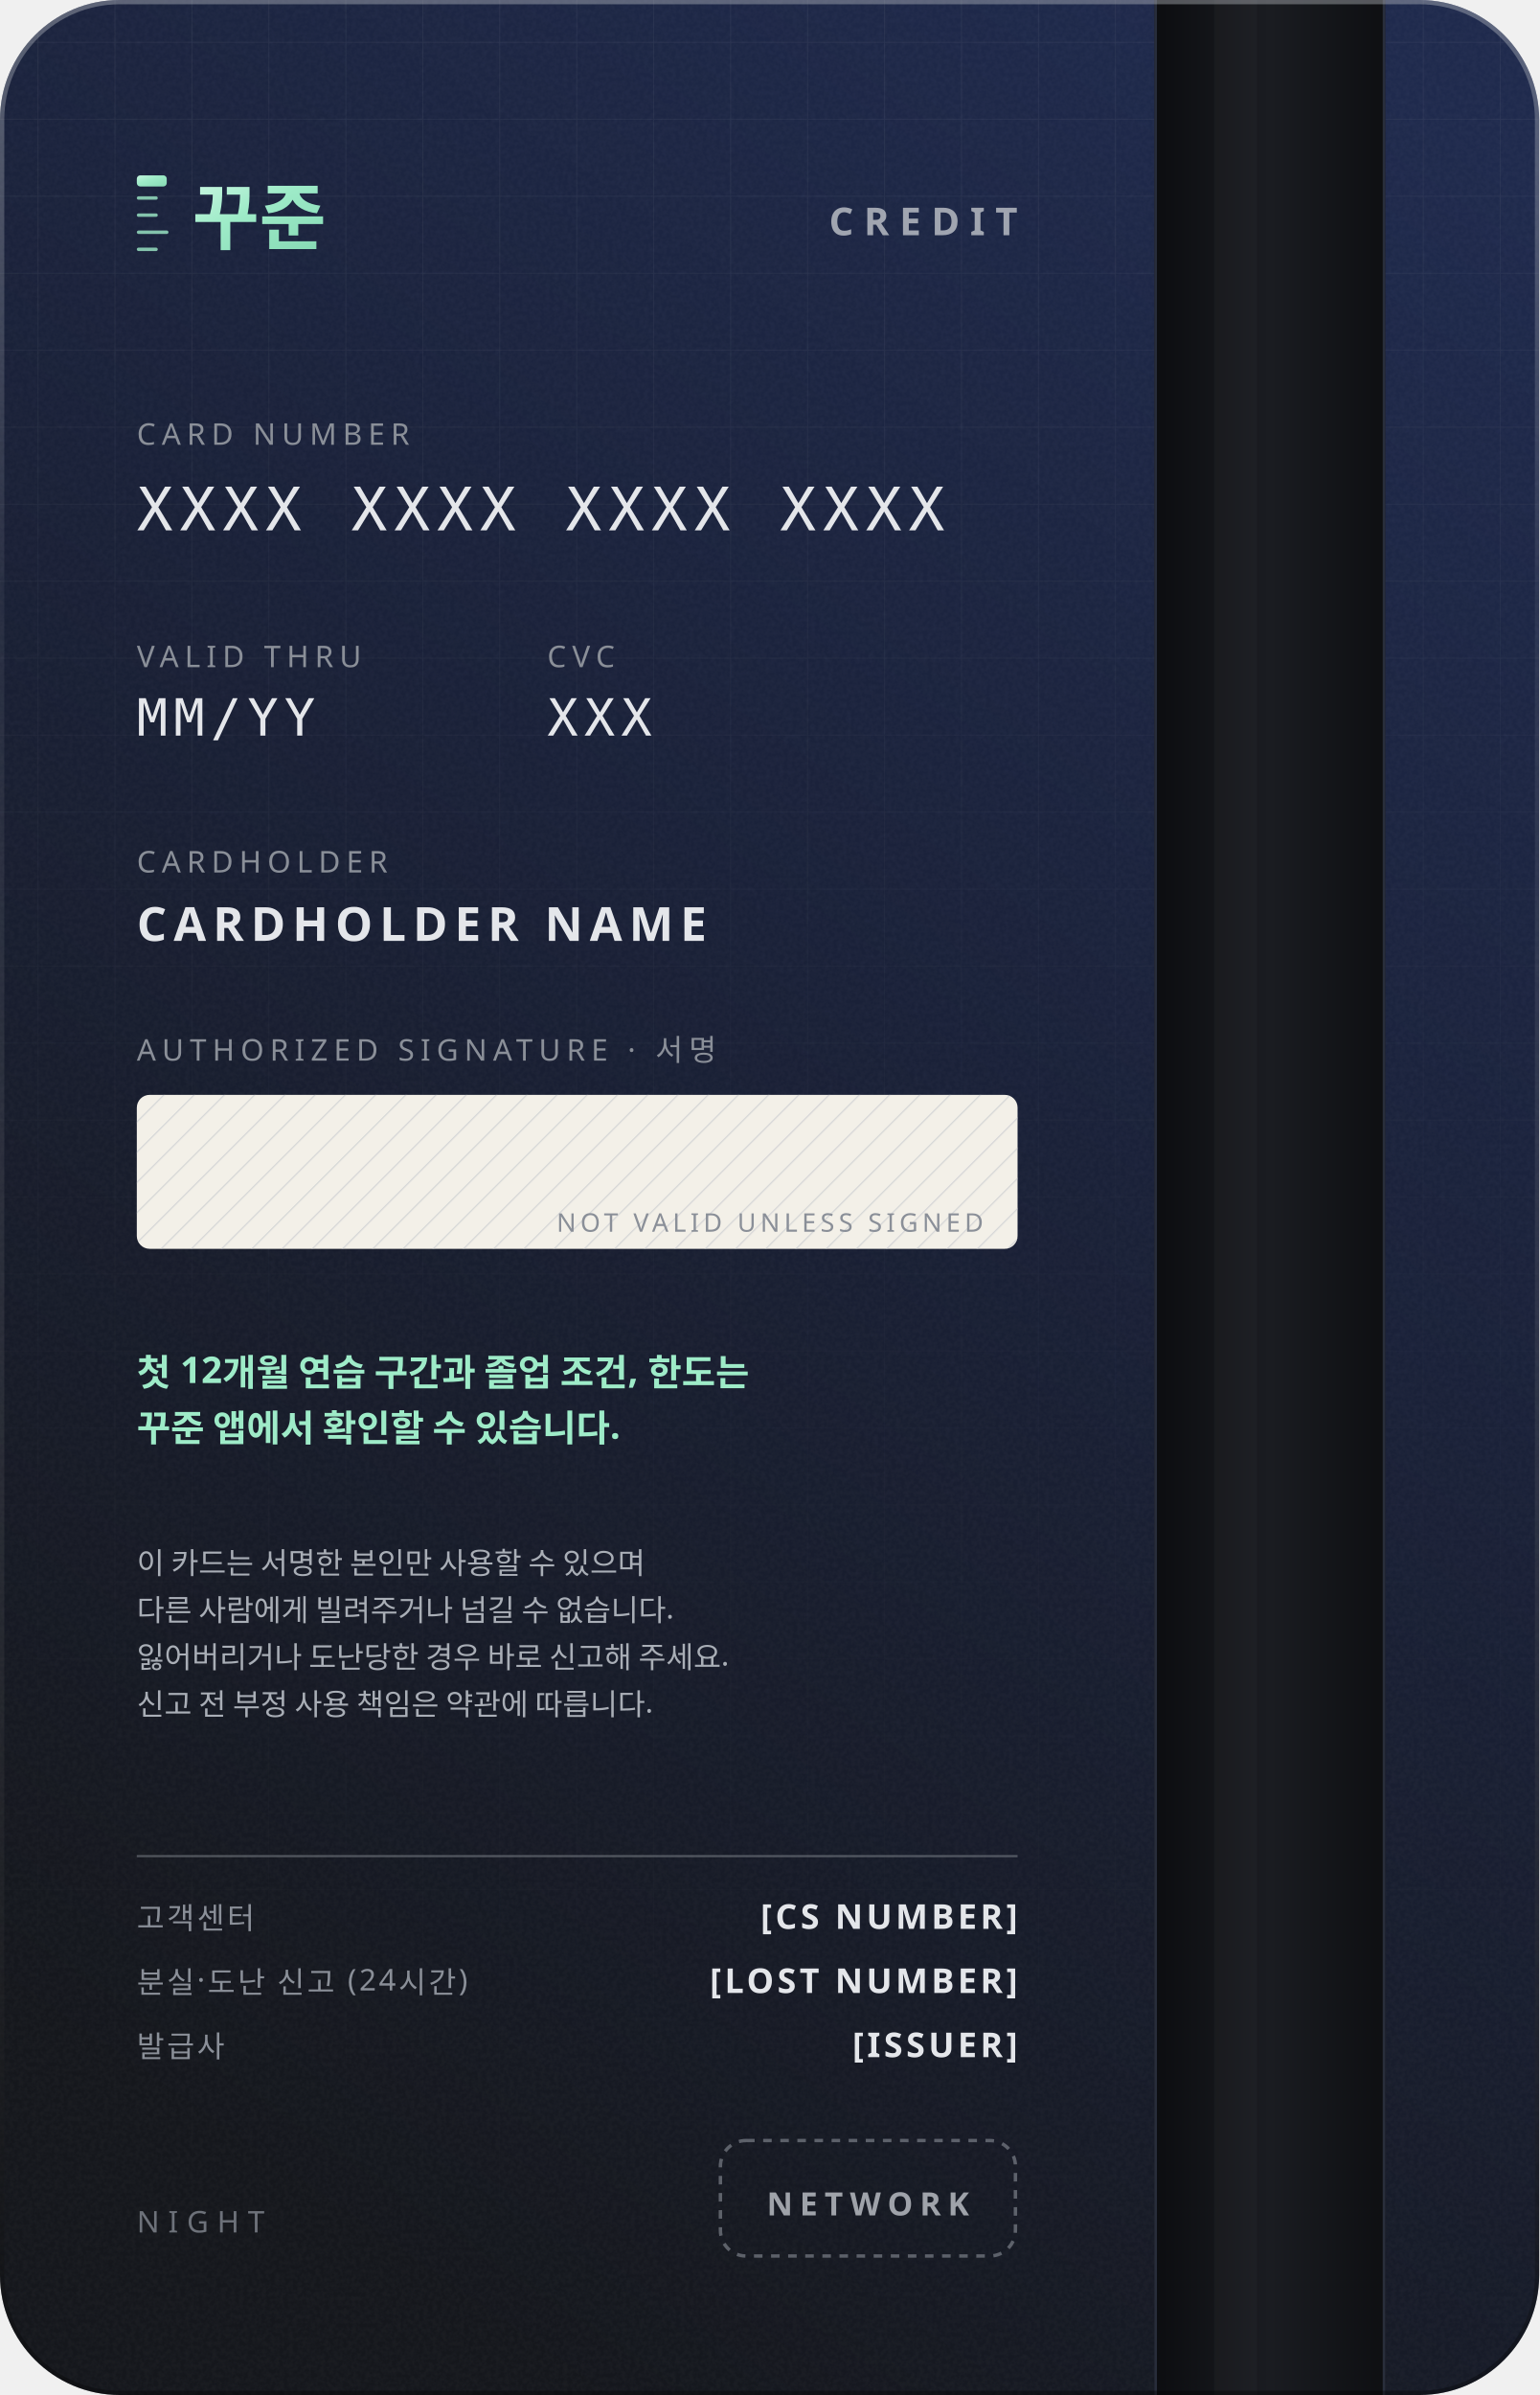
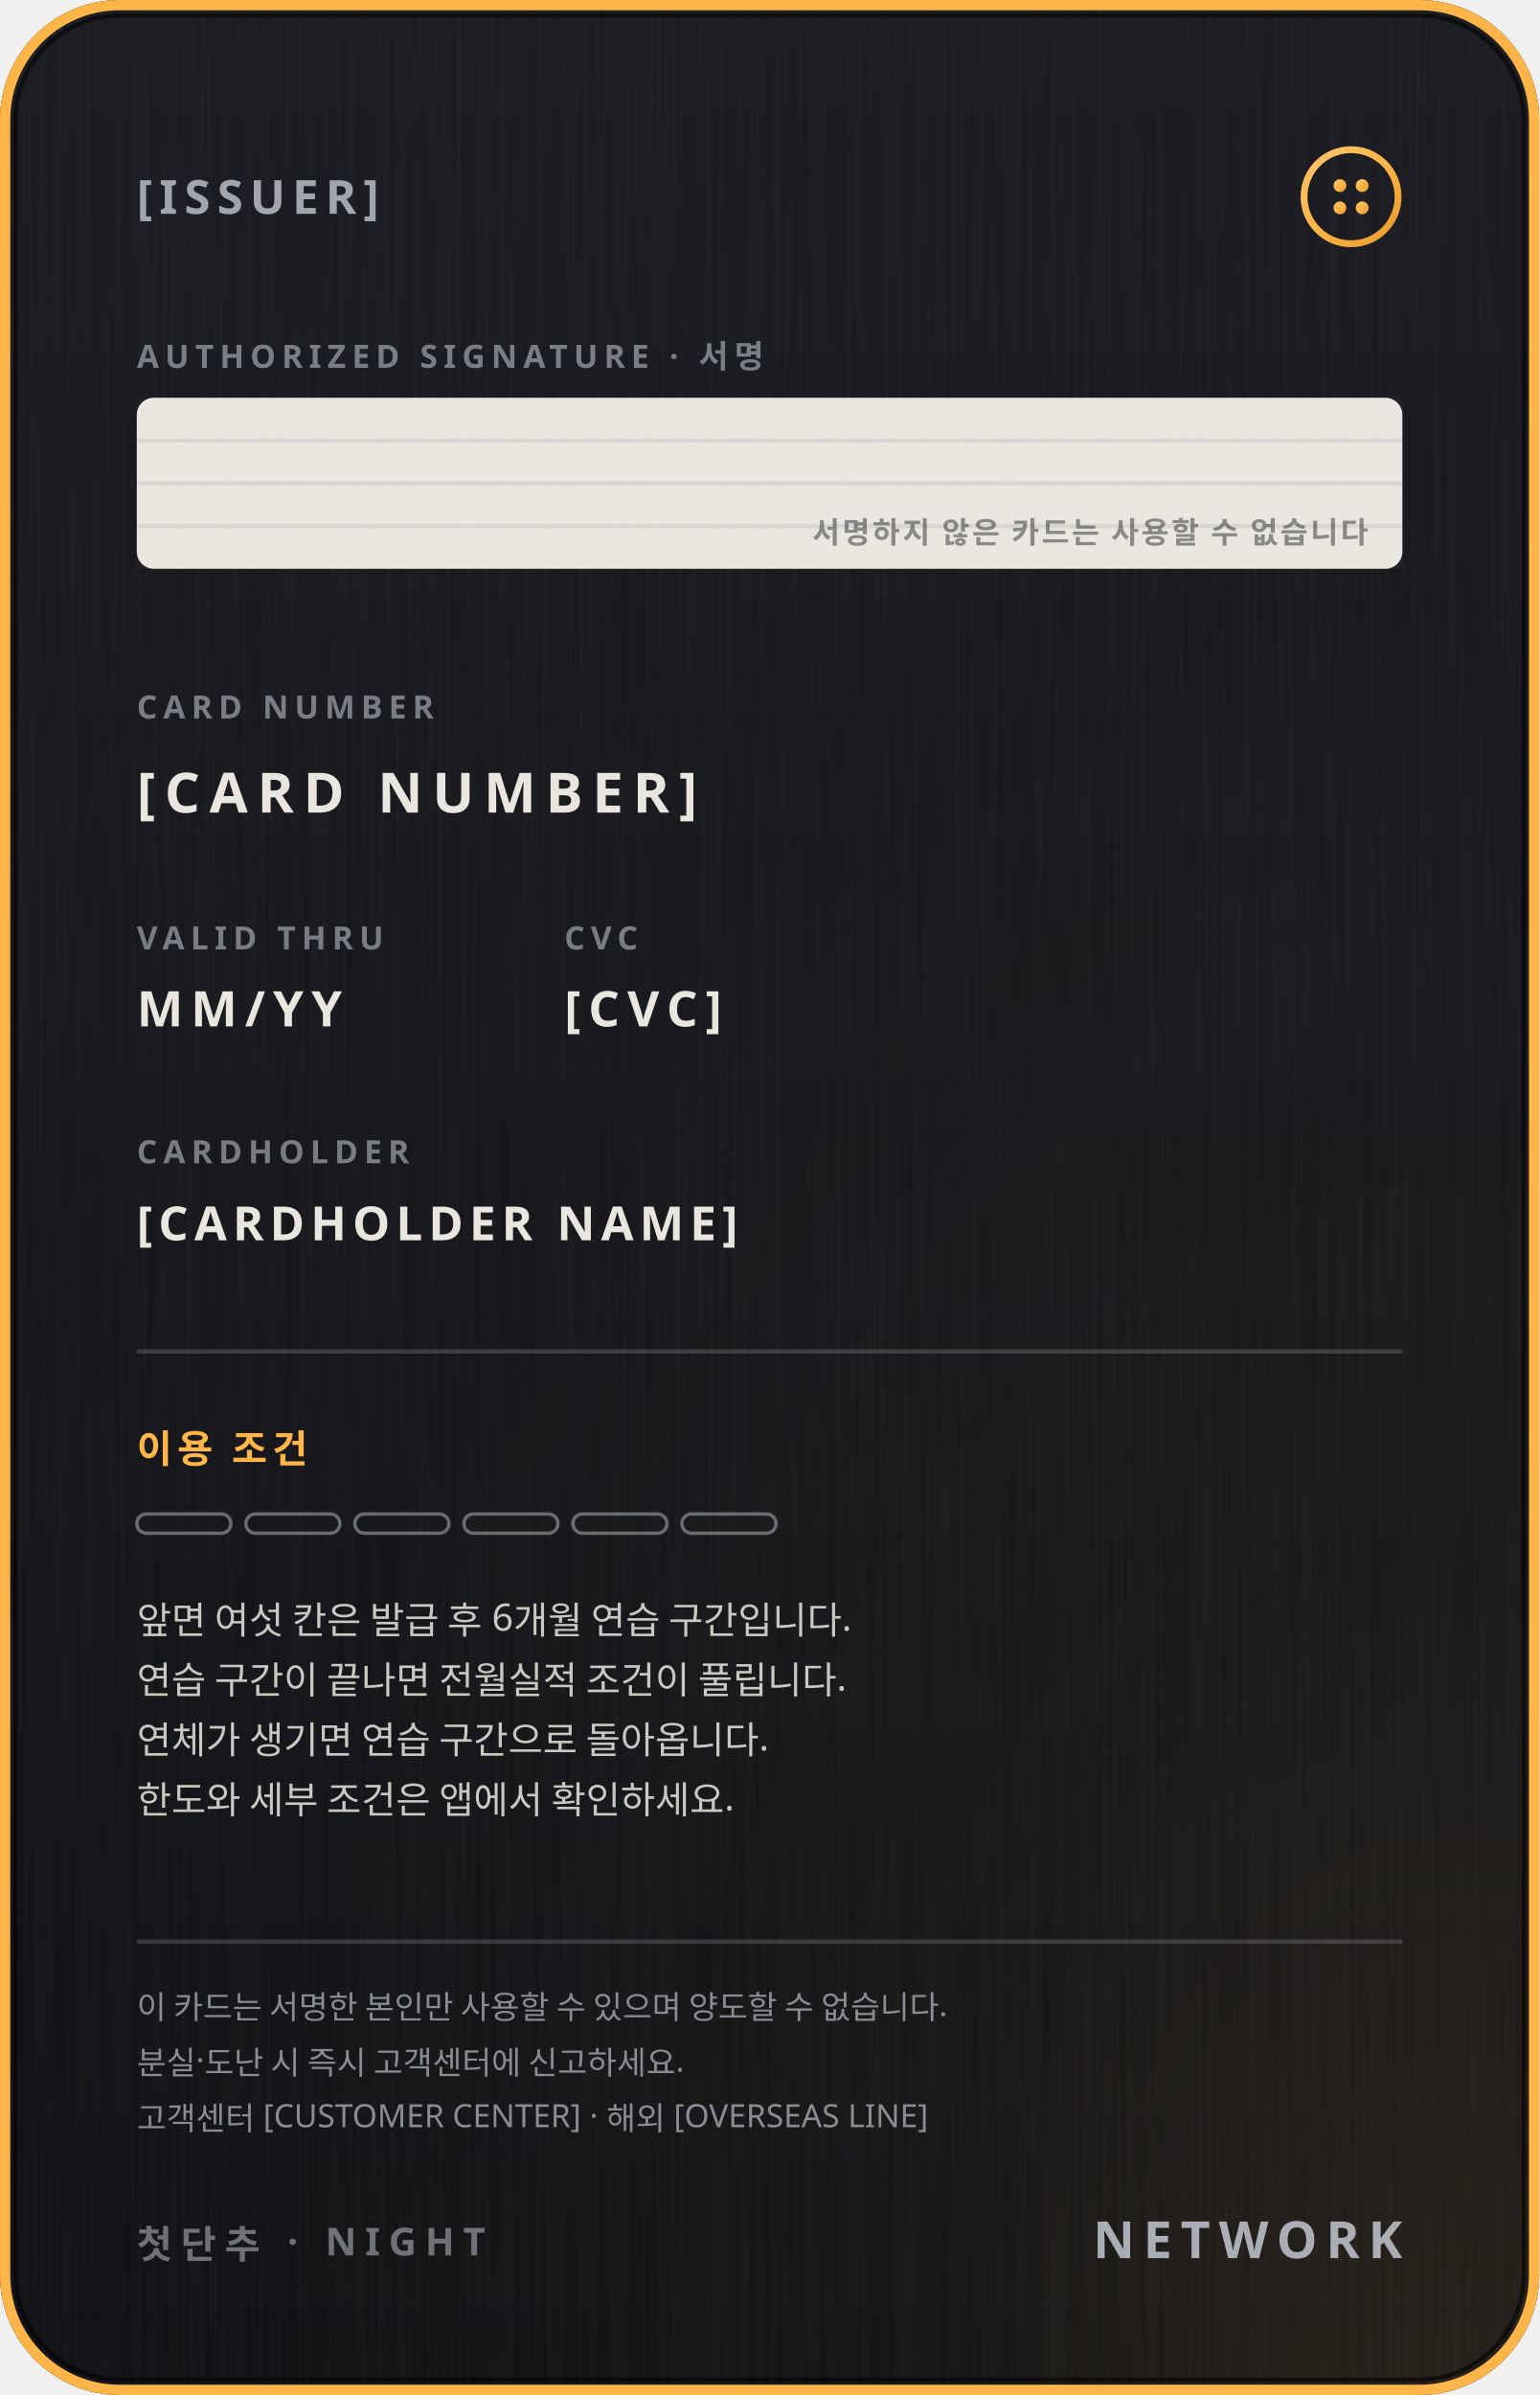
<svg xmlns="http://www.w3.org/2000/svg" viewBox="0 0 360 560" width="360" height="560">
  <defs>
+     <linearGradient id="base" x1="0" y1="0" x2="0" y2="1">
+       <stop offset="0" stop-color="#17191E" />
+       <stop offset="0.6" stop-color="#121317" />
+       <stop offset="1" stop-color="#0D0E11" />
+     </linearGradient>
+     <filter id="brush" x="0" y="0" width="100%" height="100%">
+       <feTurbulence type="fractalNoise" baseFrequency="0.9 0.012" numOctaves="2" seed="11" result="n" />
+       <feColorMatrix in="n" type="matrix" values="0 0 0 0 1  0 0 0 0 1  0 0 0 0 1  0 0 0 0.05 0" />
+     </filter>
+     <radialGradient id="lamp" cx="0.95" cy="1.02" r="0.8" gradientUnits="objectBoundingBox">
+       <stop offset="0" stop-color="#FFB547" stop-opacity="0.09" />
+       <stop offset="0.5" stop-color="#FFB547" stop-opacity="0.02" />
+       <stop offset="1" stop-color="#FFB547" stop-opacity="0" />
+     </radialGradient>
+     <linearGradient id="foil" x1="0" y1="0" x2="1" y2="1">
+       <stop offset="0" stop-color="#FFC56E" />
+       <stop offset="0.5" stop-color="#FFB547" />
+       <stop offset="1" stop-color="#E89A2C" />
+     </linearGradient>
+     <filter id="sigtex" x="0" y="0" width="100%" height="100%">
+       <feTurbulence type="fractalNoise" baseFrequency="1.4" numOctaves="1" seed="3" result="n" />
+       <feColorMatrix in="n" type="matrix" values="0 0 0 0 1  0 0 0 0 1  0 0 0 0 1  0 0 0 0.05 0" />
+     </filter>
    <clipPath id="card">
      <rect x="0" y="0" width="360" height="560" rx="28" />
    </clipPath>
-     <linearGradient id="base" x1="0.82" y1="0" x2="0.38" y2="1">
-       <stop offset="0" stop-color="#1F2A4D" />
-       <stop offset="0.45" stop-color="#1A2138" />
-       <stop offset="1" stop-color="#15171C" />
-     </linearGradient>
-     <pattern id="grid" width="18" height="18" patternUnits="userSpaceOnUse" x="9" y="10">
-       <path d="M18 0 V18 M0 18 H18" fill="none" stroke="#8A8F98" stroke-width="0.4" />
-     </pattern>
-     <linearGradient id="gridFade" x1="0" y1="0" x2="0" y2="1">
-       <stop offset="0" stop-color="#fff" stop-opacity="0.5" />
-       <stop offset="0.5" stop-color="#fff" stop-opacity="0.15" />
-       <stop offset="1" stop-color="#fff" stop-opacity="0" />
-     </linearGradient>
-     <mask id="gridMask">
-       <rect width="360" height="560" fill="url(#gridFade)" />
-     </mask>
-     <filter id="grain" x="0" y="0" width="100%" height="100%">
-       <feTurbulence type="fractalNoise" baseFrequency="0.95" numOctaves="2" seed="11" result="n" />
-       <feColorMatrix in="n" type="matrix" values="0 0 0 0 0.85  0 0 0 0 0.88  0 0 0 0 0.95  0 0 0 0.55 -0.18" />
-     </filter>
-     <linearGradient id="rim" x1="0" y1="0" x2="0" y2="1">
-       <stop offset="0" stop-color="#C0C4CA" stop-opacity="0.4" />
-       <stop offset="0.25" stop-color="#C0C4CA" stop-opacity="0.08" />
-       <stop offset="1" stop-color="#000" stop-opacity="0.35" />
-     </linearGradient>
-     <linearGradient id="stripe" x1="0" y1="0" x2="1" y2="0">
-       <stop offset="0" stop-color="#0C0D10" />
-       <stop offset="0.5" stop-color="#1A1C21" />
-       <stop offset="1" stop-color="#0E0F12" />
-     </linearGradient>
-     <pattern id="hatch" width="5" height="5" patternUnits="userSpaceOnUse" patternTransform="rotate(45)">
-       <path d="M0 0 V5" stroke="#C0C4CA" stroke-width="0.6" />
-     </pattern>
-     <linearGradient id="foil" x1="0" y1="0" x2="1" y2="1">
-       <stop offset="0" stop-color="#C4F5DE" />
-       <stop offset="0.4" stop-color="#9EEBC8" />
-       <stop offset="1" stop-color="#86D9B4" />
-     </linearGradient>
  </defs>
  <g clip-path="url(#card)">
    <rect width="360" height="560" fill="url(#base)" />
-     <g mask="url(#gridMask)" opacity="0.22">
-       <rect width="360" height="560" fill="url(#grid)" />
+     <rect width="360" height="560" filter="url(#brush)" />
+     <rect width="360" height="560" fill="url(#lamp)" />
+   </g>
+   <rect x="1.2" y="1.2" width="357.6" height="557.6" rx="26.8" fill="none" stroke="#FFB547" stroke-width="2.4" />
+   <rect x="3.6" y="3.6" width="352.8" height="552.8" rx="24.6" fill="none" stroke="#000" stroke-opacity="0.55" stroke-width="1" />
+   <g font-family="Pretendard Variable, Pretendard, Apple SD Gothic Neo, Noto Sans KR, sans-serif">
+     <text x="32" y="50" font-size="11" font-weight="600" letter-spacing="1.6" fill="#B9BEC6" fill-opacity="0.85">[ISSUER]</text>
+     <g transform="translate(316 46)">
+       <circle r="11" fill="none" stroke="url(#foil)" stroke-width="1.6" />
+       <g fill="url(#foil)">
+         <circle cx="-2.6" cy="-2.6" r="1.5" />
+         <circle cx="2.6" cy="-2.6" r="1.5" />
+         <circle cx="-2.6" cy="2.6" r="1.5" />
+         <circle cx="2.6" cy="2.6" r="1.5" />
+       </g>
    </g>
-     <rect width="360" height="560" filter="url(#grain)" opacity="0.10" />
-     <rect x="270" y="0" width="54" height="560" fill="url(#stripe)" />
-     <rect x="270" y="0" width="0.6" height="560" fill="#3A4256" opacity="0.6" />
-     <rect x="284" y="0" width="10" height="560" fill="#fff" opacity="0.025" />
-     <rect x="323.4" y="0" width="0.6" height="560" fill="#3A4256" opacity="0.6" />
+     <text x="32" y="86" font-size="7.5" font-weight="600" letter-spacing="1.4" fill="#B9BEC6" fill-opacity="0.6">AUTHORIZED SIGNATURE · 서명</text>
+     <rect x="32" y="93" width="296" height="40" rx="4" fill="#E9E6DF" />
+     <rect x="32" y="93" width="296" height="40" rx="4" filter="url(#sigtex)" />
+     <g stroke="#16181D" stroke-opacity="0.08" stroke-width="1">
+       <line x1="32" y1="103" x2="328" y2="103" />
+       <line x1="32" y1="113" x2="328" y2="113" />
+       <line x1="32" y1="123" x2="328" y2="123" />
+     </g>
+     <text x="320" y="127" text-anchor="end" font-size="7" font-weight="600" letter-spacing="0.6" fill="#16181D" fill-opacity="0.45">서명하지 않은 카드는 사용할 수 없습니다</text>
+     <text x="32" y="168" font-size="7.5" font-weight="600" letter-spacing="1.4" fill="#B9BEC6" fill-opacity="0.6">CARD NUMBER</text>
+     <text x="32" y="190" font-size="13" font-weight="600" letter-spacing="2.2" fill="#E9E6DF">[CARD NUMBER]</text>
+     <text x="32" y="222" font-size="7.5" font-weight="600" letter-spacing="1.4" fill="#B9BEC6" fill-opacity="0.6">VALID THRU</text>
+     <text x="32" y="240" font-size="11.5" font-weight="600" letter-spacing="1.8" fill="#E9E6DF">MM/YY</text>
+     <text x="132" y="222" font-size="7.5" font-weight="600" letter-spacing="1.4" fill="#B9BEC6" fill-opacity="0.6">CVC</text>
+     <text x="132" y="240" font-size="11.5" font-weight="600" letter-spacing="1.8" fill="#E9E6DF">[CVC]</text>
+     <text x="32" y="272" font-size="7.5" font-weight="600" letter-spacing="1.4" fill="#B9BEC6" fill-opacity="0.6">CARDHOLDER</text>
+     <text x="32" y="290" font-size="11" font-weight="600" letter-spacing="1.4" fill="#E9E6DF">[CARDHOLDER NAME]</text>
+     <line x1="32" y1="316" x2="328" y2="316" stroke="#B9BEC6" stroke-opacity="0.22" stroke-width="1" />
+     <text x="32" y="342" font-size="9" font-weight="700" letter-spacing="1.2" fill="#FFB547">이용 조건</text>
+     <g transform="translate(32 354)" fill="none" stroke="#B9BEC6" stroke-opacity="0.5" stroke-width="0.8">
+       <rect x="0" y="0" width="22" height="4.5" rx="2.25" />
+       <rect x="25.5" y="0" width="22" height="4.5" rx="2.25" />
+       <rect x="51" y="0" width="22" height="4.5" rx="2.25" />
+       <rect x="76.5" y="0" width="22" height="4.5" rx="2.25" />
+       <rect x="102" y="0" width="22" height="4.5" rx="2.25" />
+       <rect x="127.5" y="0" width="22" height="4.5" rx="2.25" />
+     </g>
+     <g font-size="8.8" font-weight="500" fill="#E9E6DF" fill-opacity="0.85">
+       <text x="32" y="382">앞면 여섯 칸은 발급 후 6개월 연습 구간입니다.</text>
+       <text x="32" y="396">연습 구간이 끝나면 전월실적 조건이 풀립니다.</text>
+       <text x="32" y="410">연체가 생기면 연습 구간으로 돌아옵니다.</text>
+       <text x="32" y="424">한도와 세부 조건은 앱에서 확인하세요.</text>
+     </g>
+     <line x1="32" y1="454" x2="328" y2="454" stroke="#B9BEC6" stroke-opacity="0.22" stroke-width="1" />
+     <g font-size="7.5" font-weight="500" fill="#B9BEC6" fill-opacity="0.7">
+       <text x="32" y="472">이 카드는 서명한 본인만 사용할 수 있으며 양도할 수 없습니다.</text>
+       <text x="32" y="485">분실·도난 시 즉시 고객센터에 신고하세요.</text>
+       <text x="32" y="498">고객센터 [CUSTOMER CENTER] · 해외 [OVERSEAS LINE]</text>
+     </g>
+     <text x="32" y="528" font-size="9" font-weight="600" letter-spacing="2" fill="#B9BEC6" fill-opacity="0.55">첫단추 · NIGHT</text>
+     <text x="328" y="528" text-anchor="end" font-size="12" font-weight="800" letter-spacing="2" fill="#B9BEC6" fill-opacity="0.9">NETWORK</text>
  </g>
-   <g font-family="Pretendard Variable, Pretendard, Apple SD Gothic Neo, Noto Sans KR, sans-serif">
-     <g transform="translate(32 40)">
-       <g transform="translate(0 1)" stroke-linecap="round">
-         <rect x="0" y="0" width="7" height="2.6" rx="0.8" fill="url(#foil)" />
-         <path d="M0.4 5.3 H4.5 M0.4 9.3 H4.5 M0.4 13.3 H7 M0.4 17.3 H4.5" stroke="#9EEBC8" stroke-width="0.8" opacity="0.8" />
-       </g>
-       <text x="13" y="17" font-size="17" font-weight="700" fill="url(#foil)">꾸준</text>
-     </g>
-     <text x="238" y="55" text-anchor="end" font-size="9" font-weight="600" letter-spacing="2.4" fill="#C0C4CA" opacity="0.8">CREDIT</text>
-     <g transform="translate(32 104)">
-       <text x="0" y="0" font-size="7" font-weight="500" letter-spacing="1.4" fill="#8A8F98">CARD NUMBER</text>
-       <text x="0" y="20" font-size="14" font-weight="500" letter-spacing="1.6" fill="#E4E6EA" font-family="SF Mono, Menlo, JetBrains Mono, monospace">XXXX XXXX XXXX XXXX</text>
-       <text x="0" y="52" font-size="7" font-weight="500" letter-spacing="1.4" fill="#8A8F98">VALID THRU</text>
-       <text x="0" y="68" font-size="12" font-weight="500" letter-spacing="1.4" fill="#E4E6EA" font-family="SF Mono, Menlo, JetBrains Mono, monospace">MM/YY</text>
-       <text x="96" y="52" font-size="7" font-weight="500" letter-spacing="1.4" fill="#8A8F98">CVC</text>
-       <text x="96" y="68" font-size="12" font-weight="500" letter-spacing="1.4" fill="#E4E6EA" font-family="SF Mono, Menlo, JetBrains Mono, monospace">XXX</text>
-       <text x="0" y="100" font-size="7" font-weight="500" letter-spacing="1.4" fill="#8A8F98">CARDHOLDER</text>
-       <text x="0" y="116" font-size="11" font-weight="600" letter-spacing="1.6" fill="#E4E6EA">CARDHOLDER NAME</text>
-     </g>
-     <g transform="translate(32 248)">
-       <text x="0" y="0" font-size="7" font-weight="500" letter-spacing="1.4" fill="#8A8F98">AUTHORIZED SIGNATURE · 서명</text>
-       <rect x="0" y="8" width="206" height="36" rx="3" fill="#F3F0E8" />
-       <rect x="0" y="8" width="206" height="36" rx="3" fill="url(#hatch)" opacity="0.55" />
-       <text x="198" y="40" text-anchor="end" font-size="6" font-weight="500" letter-spacing="1" fill="#8A8F98">NOT VALID UNLESS SIGNED</text>
-     </g>
-     <g transform="translate(32 324)">
-       <text x="0" y="0" font-size="8.6" font-weight="600" fill="#9EEBC8">첫 12개월 연습 구간과 졸업 조건, 한도는</text>
-       <text x="0" y="13" font-size="8.6" font-weight="600" fill="#9EEBC8">꾸준 앱에서 확인할 수 있습니다.</text>
-     </g>
-     <g transform="translate(32 368)" font-size="7" font-weight="400" fill="#A9AEB6">
-       <text x="0" y="0">이 카드는 서명한 본인만 사용할 수 있으며</text>
-       <text x="0" y="11">다른 사람에게 빌려주거나 넘길 수 없습니다.</text>
-       <text x="0" y="22">잃어버리거나 도난당한 경우 바로 신고해 주세요.</text>
-       <text x="0" y="33">신고 전 부정 사용 책임은 약관에 따릅니다.</text>
-     </g>
-     <g transform="translate(32 434)">
-       <path d="M0 0 H206" stroke="#8A8F98" stroke-width="0.5" opacity="0.5" />
-       <text x="0" y="17" font-size="7" font-weight="500" letter-spacing="0.6" fill="#8A8F98">고객센터</text>
-       <text x="206" y="17" text-anchor="end" font-size="8" font-weight="600" letter-spacing="0.8" fill="#E4E6EA">[CS NUMBER]</text>
-       <text x="0" y="32" font-size="7" font-weight="500" letter-spacing="0.6" fill="#8A8F98">분실·도난 신고 (24시간)</text>
-       <text x="206" y="32" text-anchor="end" font-size="8" font-weight="600" letter-spacing="0.8" fill="#E4E6EA">[LOST NUMBER]</text>
-       <text x="0" y="47" font-size="7" font-weight="500" letter-spacing="0.6" fill="#8A8F98">발급사</text>
-       <text x="206" y="47" text-anchor="end" font-size="8" font-weight="600" letter-spacing="0.8" fill="#E4E6EA">[ISSUER]</text>
-     </g>
-     <text x="32" y="522" font-size="7" font-weight="500" letter-spacing="2" fill="#8A8F98" opacity="0.75">NIGHT</text>
-     <g transform="translate(168 500)">
-       <rect x="0.5" y="0.5" width="69" height="27" rx="6" fill="none" stroke="#8A8F98" stroke-width="0.8" stroke-dasharray="2 2" opacity="0.6" />
-       <text x="35" y="18" text-anchor="middle" font-size="7.5" font-weight="600" letter-spacing="1.6" fill="#C0C4CA" opacity="0.8">NETWORK</text>
-     </g>
-   </g>
-   <rect x="0.5" y="0.5" width="359" height="559" rx="27.5" fill="none" stroke="url(#rim)" stroke-width="1" />
</svg>
